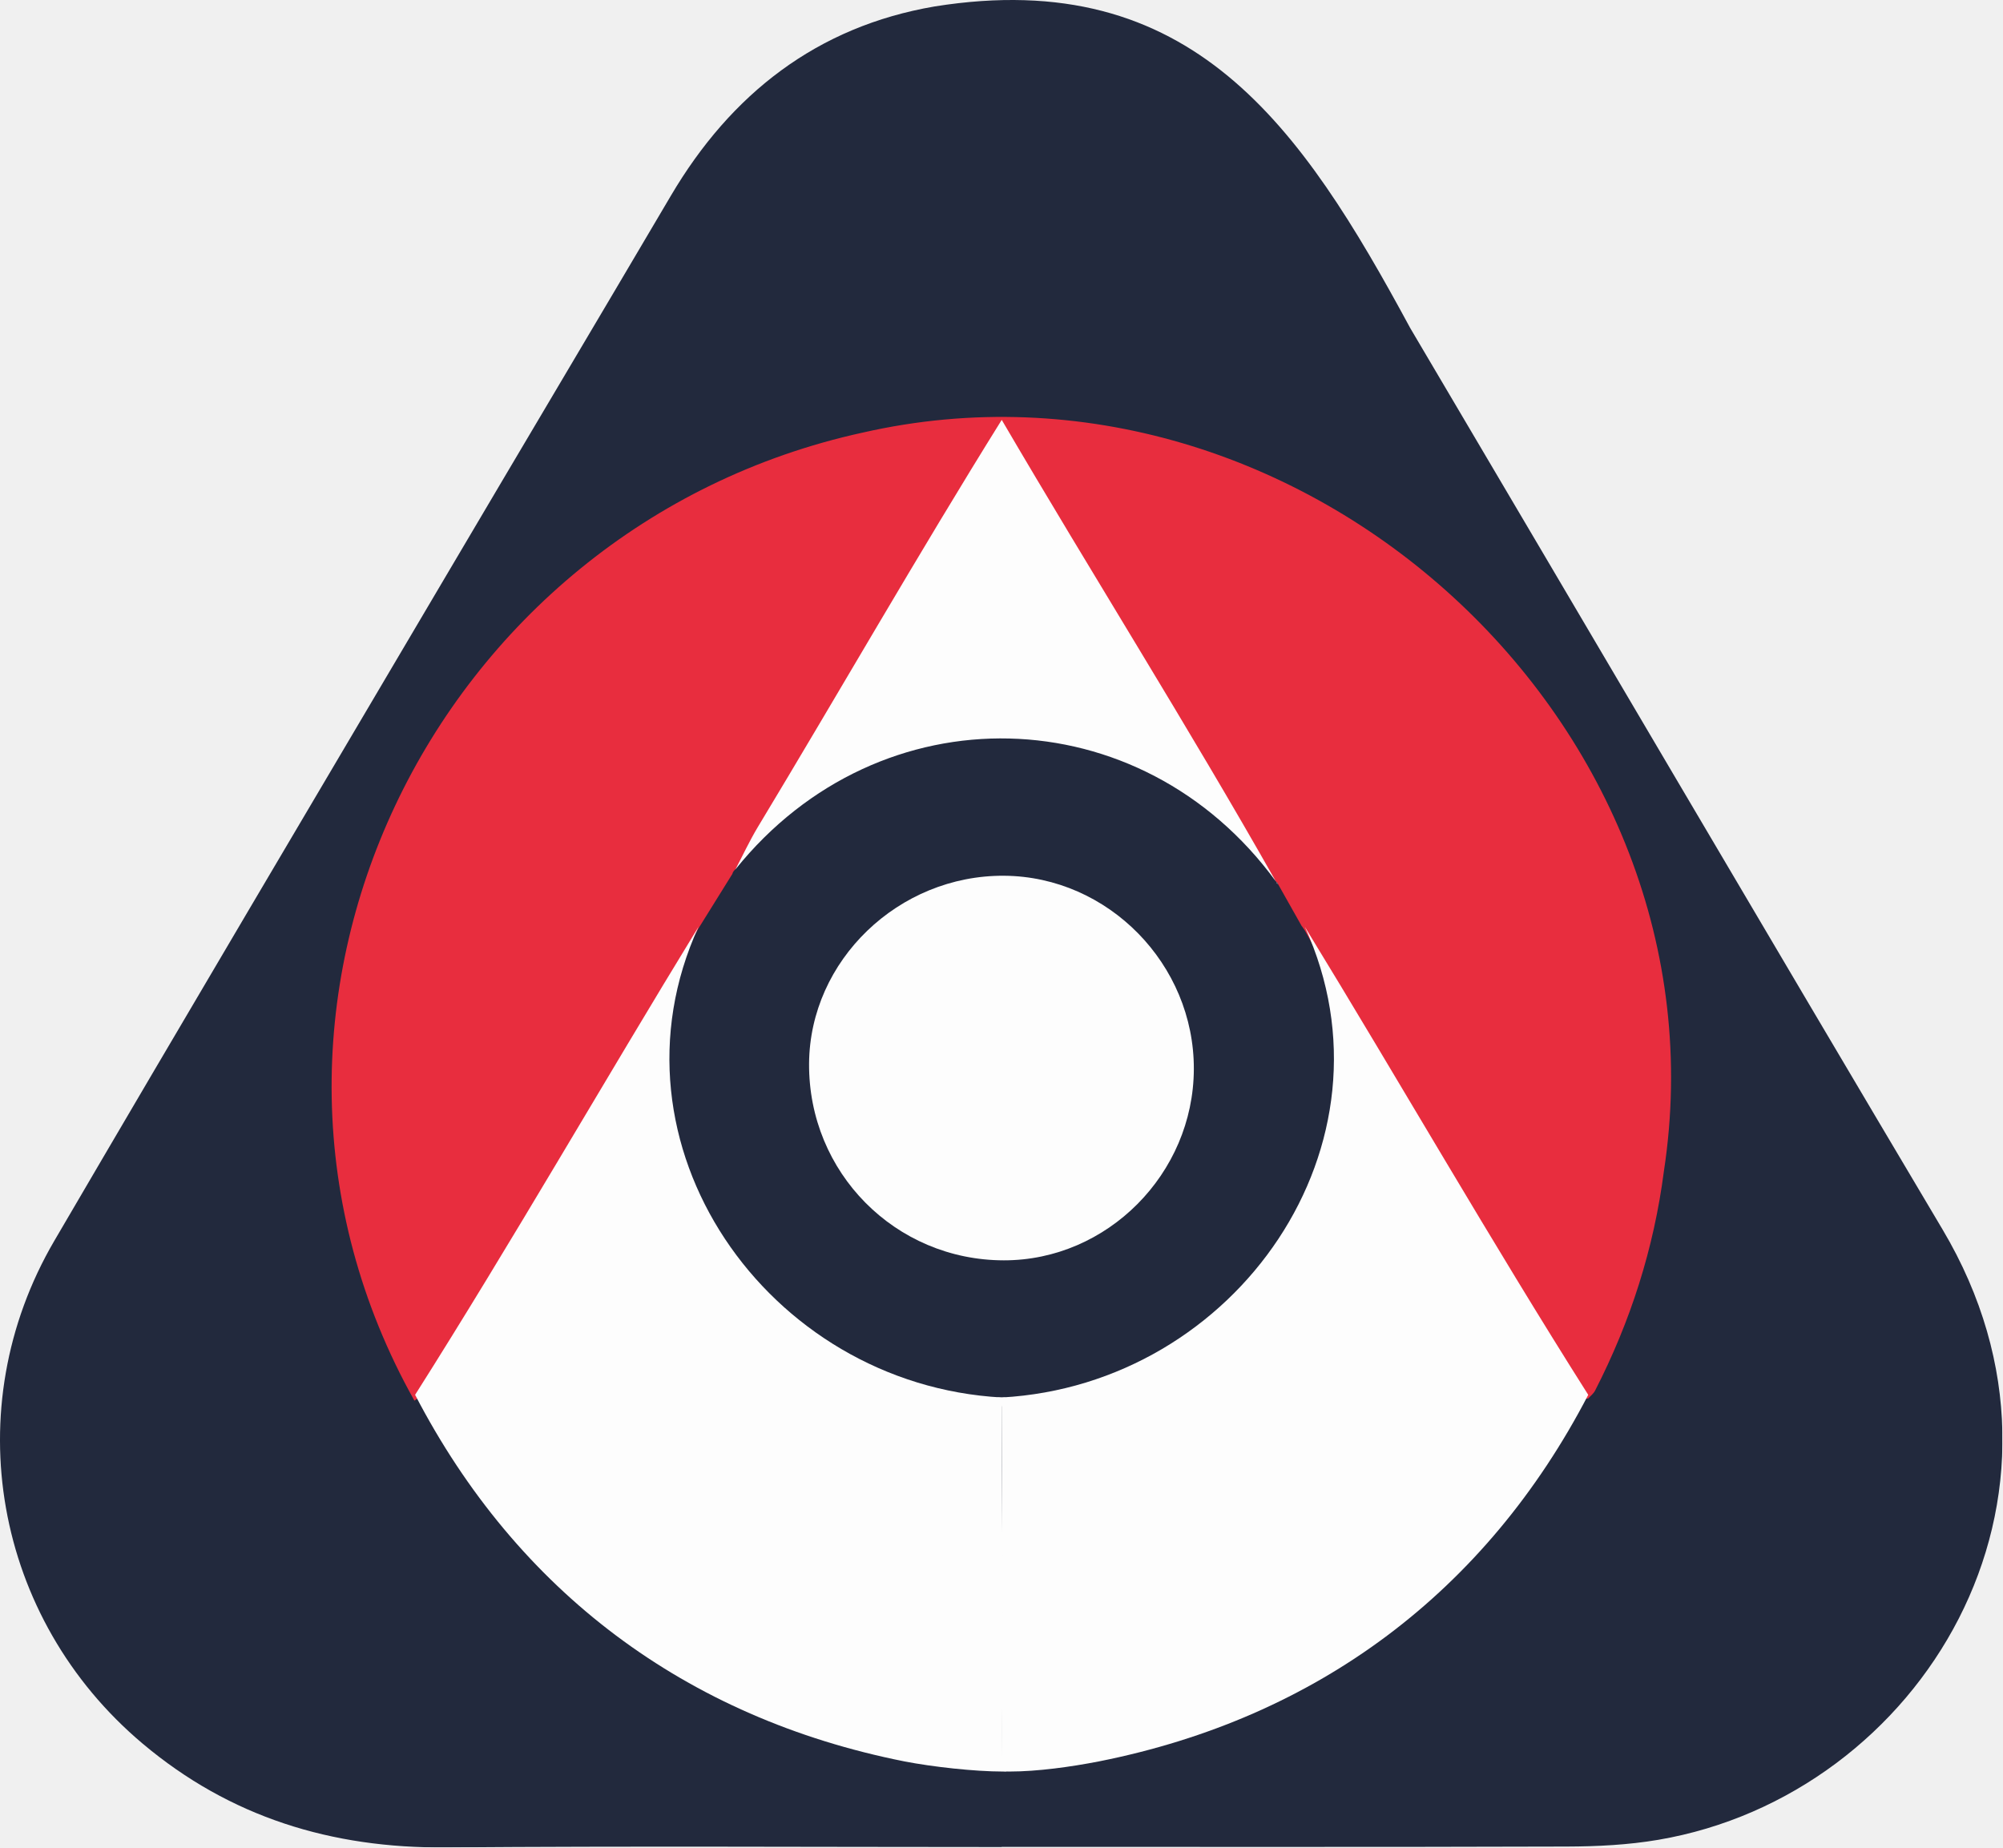
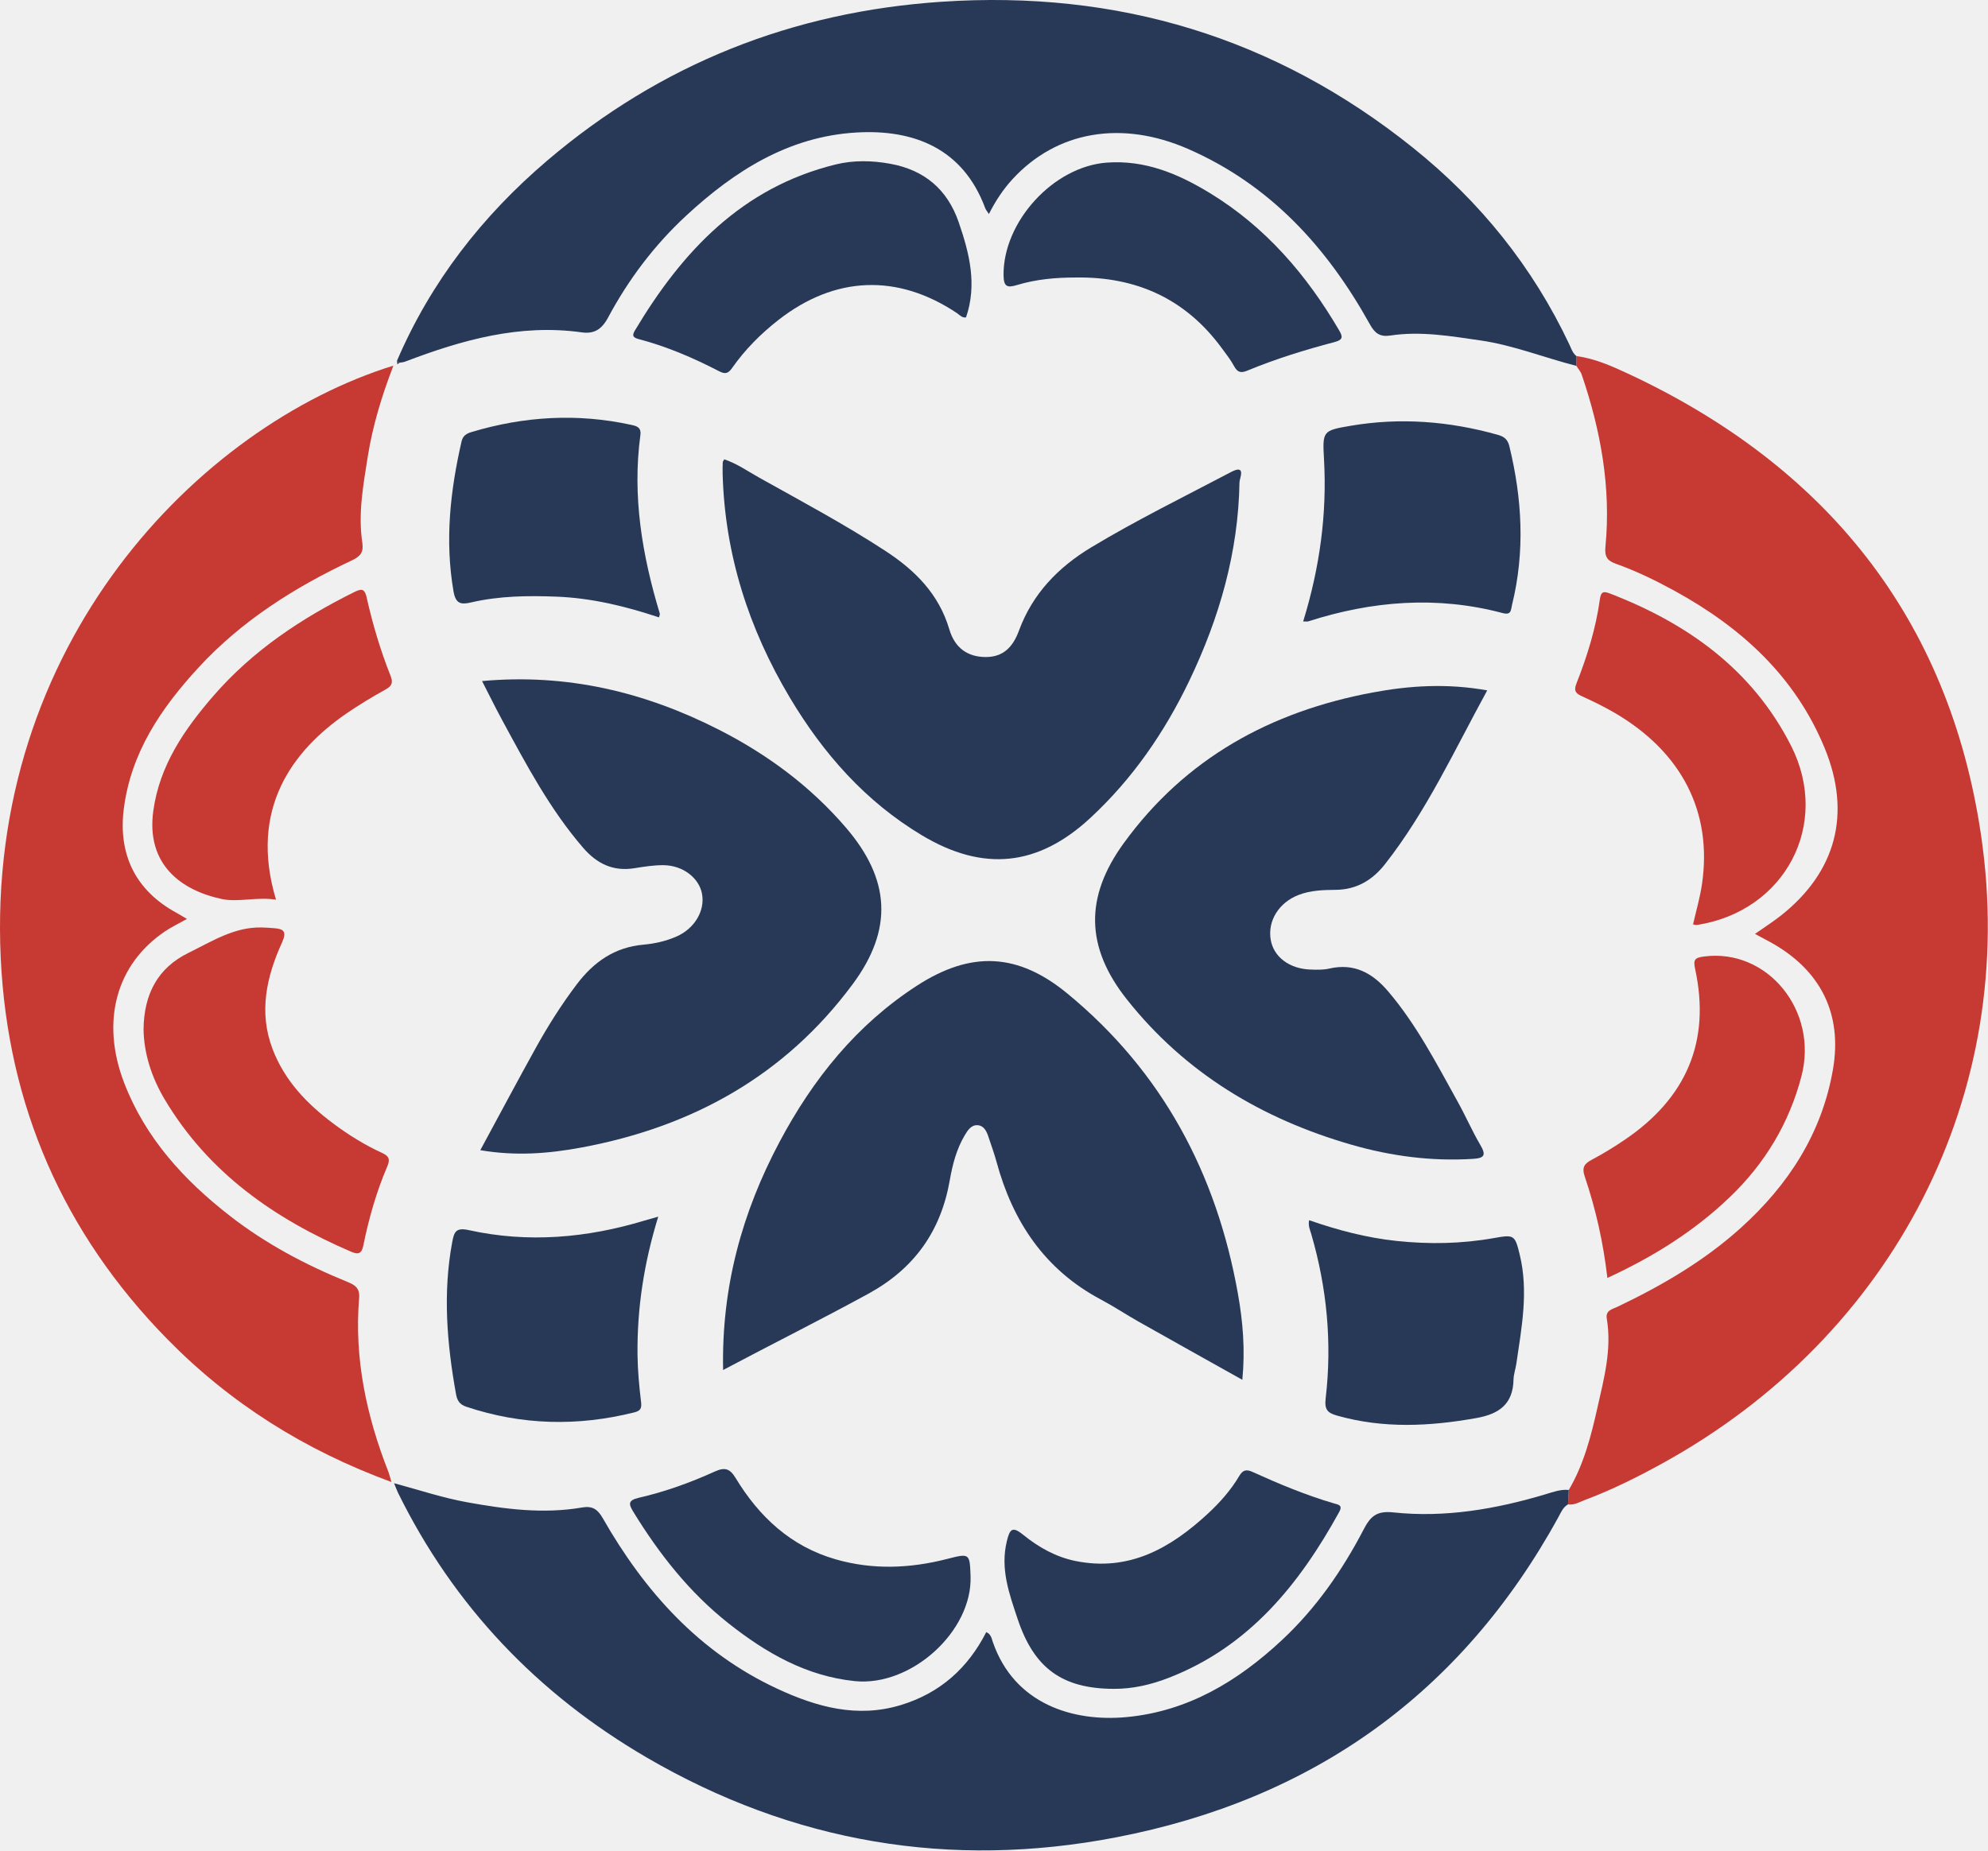
- <svg xmlns="http://www.w3.org/2000/svg" height="2048" viewBox="0 0 2220 2048" width="2220">
+ <svg xmlns="http://www.w3.org/2000/svg" height="2048" viewBox="0 0 2200 2048" width="2200">
  <mask id="a" fill="#fff">
-     <path d="m0 0h2219.398v2048h-2219.398z" fill="#fff" fill-rule="evenodd" />
+     <path d="m0 0h435.381v1235.642h-435.381z" fill="#fff" fill-rule="evenodd" />
  </mask>
  <g fill="none" fill-rule="evenodd">
-     <path d="m1110.161 2047.548c-205.383 0-410.775-1.168-616.148.432-126.239.984-238.868-33.267-336.082-115.2-164.498-138.64-206.35-371.461-97.797-557.162 143.428-245.361 288.289-489.888 432.701-734.674 83.424-141.412 167.358-282.524 250.724-423.97 66.657-113.099 162.169-187.622 292.412-209.84 285.146-45.474 406.087 132.644 526.997 356.475 196.802 333.086 392.541 666.805 590.092 999.444 176.559 297.288-23.59 626.738-314.981 676.465-33.329 5.686-67.672 7.392-101.556 7.498-208.784.661-417.575.33-626.363.33z" fill="#22293d" mask="url(#a)" />
-     <path d="m956.293 479.531c485.224-110.508 963.671 323.906 887.864 818.796-11.097 85.729-36.982 166.565-76.297 243.298-1.692 3.303-4.995 5.782-7.549 8.645-7.699 1.846-9.647-4.498-12.323-9.112-97.296-169.548-208.273-339.896-301.79-509.743-1.113-1.6-2.23-3.204-3.344-4.805l.262.684c-8.884-15.759-17.764-31.517-26.648-47.276-.126-1.103-.718-1.822-1.777-2.149l-.627-.81c-103.663-160.994-197.537-328.094-296.672-491.897-5.598-10.338-9.912-10.011-16.102.283-96.857 158.543-189.021 320.133-286.174 478.332l.276-.385c-1.75 1.471-3.197 3.15-3.725 5.455-12.571 20.216-25.143 40.435-37.711 60.654-92.148 164.447-193.077 323.674-288.912 485.932-7.658 12.96-12.095 28.367-25.739 37.275-242.147-432.19 19.497-968.813 496.988-1073.177z" fill="#e82d3e" />
-     <path d="m1760.305 1546.258c-113.174 217.883-299.999 358.225-542.326 406.362-31.023 6.02-67.984 11.238-99.267 11.238-11.375 0-8.769-1.217-8.721-12.58.535-130.407.64-260.817.153-391.224-.048-12.415-10.707-10.862 0-10.862 260.248-14.332 446.008-280.944 336.055-521.777 105.468 172.381 206.07 348.296 314.106 518.842z" fill="#fdfdfd" />
-     <path d="m1112.596 1397.157c-120.389-.14-216.64-97.378-215.87-218.08.729-114.294 99.199-209.121 216.265-208.256 115.271.851 210.64 98.164 210.187 214.471-.46 115.898-95.978 212.002-210.582 211.866z" fill="#fdfdfd" />
-     <path d="m815.117 963.776c8.053-15.367 15.418-31.146 24.268-46.036 90.758-150.473 177.999-303.247 270.872-452.286 100.49 171.816 206.053 338.779 303.809 511.609-149.502-204.848-438.533-213.075-598.949-13.287" fill="#fdfdfd" />
-     <path d="m1076.575 1552.21c-.378-.562-.851-1.086-1.079-1.703-.065-.177.569-.613.953-.926 4.546.272 9.02.541 13.494.81.003.296.01.592.014.889-4.461.31-8.921.62-13.382.93" fill="#e82d3e" />
-     <g fill="#fdfdfd">
-       <path d="m811.667 968.846c1.243-1.818 2.486-3.637 3.725-5.451-1.239 1.815-2.482 3.633-3.725 5.451" />
-       <path d="m1414.69 977.869c.16 1.015.753 1.73 1.777 2.152-.62-.688-1.212-1.406-1.777-2.152" />
-       <path d="m1442.858 1026.613c-.003-.003.259.681.259.681s-.252-.678-.259-.681z" />
-       <path d="m460.083 1546.258c113.174 217.883 299.999 358.225 542.326 406.362 31.023 6.02 77.727 11.238 109.315 11.238 9.523 0-1.28-1.217-1.328-12.58-.181-44.213 1.404-88.245 1.328-132.459-.149-86.194-1.803-172.571-1.481-258.765.048-12.415 9.185-10.862 0-10.862-260.248-14.332-446.008-280.944-336.055-521.777-105.468 172.381-206.07 348.296-314.106 518.842z" />
+     <path d="m1736.07 1649.052c16.582-28.13 24.607-59.418 31.637-90.732 7.27-32.404 16.164-64.939 10.422-98.835-1.577-9.302 6.082-10.445 11.709-13.128 49.151-23.434 95.901-50.665 136.547-87.314 52.756-47.567 89.849-104.795 102.052-175.559 10.724-62.197-14.261-110.544-69.668-140.939-5.087-2.789-10.231-5.486-16.645-8.92 10.55-7.432 20.152-13.52 29.009-20.547 60.656-48.114 77.943-112.348 48.216-184.835-32.473-79.181-91.884-133.471-165.427-173.89-21.11-11.604-42.763-22.2-65.493-30.303-9.401-3.352-12.911-7.396-11.791-18.963 6.332-65.427-5.189-128.717-26.276-190.512-1.192-3.494-3.928-6.46-5.94-9.671.059-3.606.109-7.214.161-10.823 20.3 2.763 38.894 10.981 57.099 19.473 219.119 102.21 355.234 270.598 390.628 510.83 42.206 286.436-96.767 554.109-352.221 694.996-27.853 15.361-56.243 29.543-86.056 40.708-6.055 2.269-11.831 5.986-18.798 4.926.28-5.321.556-10.642.836-15.963" fill="#c73a34" />
+     <path d="m1736.07 1649.052c-.28 5.321-.556 10.642-.836 15.963-5.581 3.161-7.721 8.775-10.626 14.07-107.251 195.375-272.056 312.587-489.568 354.467-183.491 35.328-357.763 5.881-519.529-88.466-120.32-70.172-213.136-167.235-275.003-292.82-1.38-2.799-2.387-5.775-4.393-10.682 27.978 7.554 53.764 16.174 80.547 21.031 42.259 7.665 84.561 13.23 127.36 5.851 11.643-2.009 17.346 1.903 23.069 11.916 46.398 81.163 106.695 148.503 193.103 188.671 43.51 20.227 88.423 32.73 136.715 18.057 43.26-13.141 74.218-40.827 94.508-80.705 5.314 2.163 5.97 7.119 7.3 10.962 23.816 68.887 88.983 88.581 147.887 83.083 68.025-6.352 123.145-39.687 171.908-85.121 37.695-35.12 66.76-76.932 90.448-122.365 7.471-14.327 14.017-21.074 32.822-19.081 57.356 6.085 113.563-3.599 168.638-20.089 8.334-2.496 16.645-5.64 25.65-4.742" fill="#283957" />
+     <path d="m1744.583 394.083c-.053 3.609-.105 7.218-.161 10.823-35.483-8.992-69.618-22.858-106.138-28.14-33.115-4.791-66.168-10.497-99.681-5.413-11.712 1.778-17.195-2.601-22.733-12.572-47.172-84.936-110.083-154.081-200.768-193.811-74.189-32.503-145.915-19.7-194.637 33.372-10.29 11.208-18.657 23.78-26.105 38.538-1.877-2.937-3.355-4.554-4.063-6.457-24.521-66.217-79.135-87.528-142.816-83.754-74.828 4.432-134.515 42.486-187.891 91.802-35.308 32.618-64.07 70.774-86.675 112.997-7.277 13.596-15.858 18.252-29.233 16.375-68.532-9.608-132.378 8.393-195.289 32.374-1.999.764-4.251.866-6.385 1.274-.909-.708-1.818-1.419-2.723-2.13 37.429-87.268 94.225-160.205 166.093-221.457 125.832-107.241 271.865-164.934 436.661-175.964 194.667-13.026 369.12 39.394 521.673 161.631 74.172 59.431 132.592 131.825 173.205 218.128 2.084 4.425 3.487 9.262 7.669 12.384" fill="#283957" />
+     <path d="m206.864 612.424c-9.118 5.117-16.944 8.828-24.053 13.606-54.205 36.408-71.627 99.563-45.437 167.716 23.553 61.285 66.266 107.844 117.225 147.446 39.625 30.797 83.603 54.12 129.991 72.97 8.212 3.339 13.754 6.829 12.848 17.669-5.601 66.918 8.107 130.729 32.443 192.688.958 2.433 1.534 5.021 3.359 11.123-96.454-35.41-178.822-87.403-248.625-158.71-114.476-116.945-176.056-257.934-183.798-421.073-16.48-347.401 218.879-588.855 434.563-655.859-12.934 33.579-23.043 66.8-28.479 101.196-4.959 31.383-10.751 62.868-5.94 94.772 1.63 10.82-2.249 15.226-11.617 19.635-63.445 29.852-122.105 66.843-169.981 118.927-41.021 44.627-74.311 93.432-82.325 155.724-6.546 50.886 13.141 90.709 57.824 115.111 3.642 1.989 7.158 4.202 12.002 7.06" fill="#c73a34" mask="url(#a)" transform="translate(0 404.6497)" />
+     <path d="m800.226 1516.274c-1.874-92.052 21.083-174.496 62.299-252.171 37.017-69.767 85.47-130.08 152.484-173.366 59.77-38.607 111.545-36.108 166.224 8.9 105.177 86.583 165.138 199.435 188.747 332.508 5.433 30.636 8.094 61.604 4.837 94.989-39.447-22.101-77.432-43.273-115.299-64.66-13.813-7.801-27.047-16.655-41.047-24.083-62.114-32.957-97.567-85.937-115.618-152.289-2.578-9.47-5.97-18.719-9.058-28.051-1.959-5.917-4.863-12.005-11.475-12.667-7.438-.741-11.383 5.512-14.758 11.209-9.062 15.298-13.471 32.318-16.477 49.529-9.872 56.546-39.24 97.939-90.168 125.773-52.177 28.512-105.315 55.009-160.689 84.38" fill="#283957" />
+     <path d="m801.486 508.372c14.04 4.689 26.115 13.253 38.881 20.385 46.823 26.161 94.149 51.449 139.145 80.774 32.97 21.492 59.404 47.709 71.048 87.027 6.253 21.116 20.692 30.412 39.875 30.632 20.175.23 30.754-11.702 37.122-29.062 15.031-40.975 43.458-70.31 80.224-92.44 50.211-30.227 102.819-56.006 154.617-83.287 17.096-9.002 9.332 7.201 9.266 11.149-1.251 77.422-22.131 150.083-55.331 219.451-27.445 57.337-62.997 109.033-109.862 152.421-57.761 53.474-118.2 59.747-186 19.223-62.723-37.485-109.477-90.597-146.465-152.648-45.344-76.069-71.788-158.081-74.294-247.153-.125-4.379-.059-8.772.105-13.155.033-.922.882-1.814 1.669-3.319" fill="#283957" />
+     <path d="m531.526 1272.984c20.906-38.624 40.843-76.128 61.436-113.267 13.543-24.422 28.446-48.025 45.361-70.353 18.742-24.742 41.874-41.037 73.797-43.843 12.404-1.093 24.84-3.882 36.52-9.002 19.789-8.676 31.65-28.219 28.288-47.047-3.148-17.636-20.985-31.65-42.555-31.907-10.853-.128-21.801 1.676-32.582 3.388-23.467 3.721-41.39-5.173-56.457-22.631-36.819-42.654-62.908-92.062-89.526-141.143-7.494-13.823-14.419-27.959-22.351-43.405 94.192-8.564 180.179 12.219 261.727 53.659 53.728 27.3 101.538 62.605 141.022 108.641 49.174 57.327 52.292 112.487 7.623 172.889-75.098 101.555-177.752 158.285-300.407 181.084-36.135 6.717-72.658 9.671-111.894 2.937" fill="#283957" />
+     <path d="m1645.816 764.103c-36.372 66.461-67.165 133.755-113.053 192.234-13.76 17.534-31.179 28.304-54.762 28.518-13.513.122-27.422.52-40.517 5.473-22.107 8.357-34.933 28.792-31.222 49.984 3.276 18.703 20.487 31.844 43.543 32.743 7.089.277 14.468.507 21.294-1.07 27.58-6.368 47.886 5.058 65.015 25.16 31.521 36.994 53.576 79.974 76.971 122.078 8.769 15.779 15.98 32.443 25.104 47.998 6.401 10.915 4.989 14.561-7.995 15.377-45.944 2.894-90.867-3.033-134.808-15.706-98.802-28.499-183.666-79.237-248.207-160.577-45.934-57.886-47.001-113.323-3.609-173.103 68.285-94.07 162.731-145.707 275.326-166.758 41.14-7.692 82.592-10.326 126.919-2.351" fill="#283957" />
+     <path d="m1232.313 1869.18c-56.918-.23-87.946-22.914-106.072-77.103-9.388-28.077-19.526-55.707-12.012-86.392 3.158-12.898 5.779-16.984 17.847-7.188 17.089 13.872 36.237 24.735 58.166 29.18 59.411 12.032 105.358-14.337 146.672-52.621 13.257-12.282 25.324-25.95 34.571-41.62 3.974-6.734 8.018-7.343 14.616-4.346 29.371 13.332 59.121 25.749 90.145 34.831 4.765 1.396 9.961 1.887 5.805 9.427-44.324 80.448-99.955 149.24-188.911 183.709-19.516 7.56-39.724 12.252-60.827 12.124" fill="#283957" />
+     <path d="m158.857 1139.215c.435-39.226 15.934-68.061 49.628-84.558 25.802-12.628 50.751-28.91 81.334-28.166 4.379.105 8.755.438 13.125.764 10.833.807 14.807 3.434 9.147 15.901-17.149 37.755-25.993 76.935-10.491 117.791 13.316 35.087 38.206 60.932 67.679 82.892 16.73 12.463 34.449 23.425 53.408 32.124 7.432 3.408 9.437 6.727 5.963 14.827-12.121 28.245-20.507 57.742-26.605 87.834-1.824 8.989-5.499 10.175-13.527 6.727-84.953-36.487-157.996-87.475-206.327-168.671-14.544-24.435-22.924-50.8-23.336-77.465" fill="#c73a34" />
+     <g fill="#283957">
+       <path d="m1069.034 351.308c-4.613.659-7.079-2.796-10.155-4.847-65.763-43.866-135.006-41.14-197.588 7.787-19.546 15.282-36.912 32.76-51.123 53.053-4.547 6.493-7.952 6.885-14.472 3.513-28.199-14.57-57.284-27.136-88.048-35.278-6.118-1.62-8.937-3.237-5.212-9.48 52.328-87.686 118.605-158.621 222.366-184.035 19.901-4.873 40.379-4.416 60.399-.764 37.491 6.836 63.092 28.038 75.733 64.673 11.916 34.541 20.557 69.098 8.1 105.378" />
+       <path d="m1074.062 1744.422c2.193 60.916-65.631 122.579-128.167 116.181-53.771-5.505-98.489-31.337-139.803-64.014-43.086-34.08-76.51-76.556-105.101-123.129-5.338-8.693-6.431-12.934 6.23-15.841 28.782-6.609 56.671-16.665 83.57-28.864 11.057-5.015 16.763-3.698 23.224 6.971 26.075 43.046 61.12 75.799 110.672 90.076 41.047 11.828 82.23 10.158 123.33-.372 25.104-6.431 25.134-6.315 26.046 18.993" />
+       <path d="m1190.37 307.14c-21.884-.016-43.708 1.916-64.781 8.298-10.938 3.312-14.893 2.042-15.015-10.879-.556-59.233 55.163-120.205 114.173-124.574 42.562-3.151 79.474 12.506 114.377 33.83 61.215 37.396 106.612 90.053 142.596 151.44 4.182 7.135 5.12 10.724-4.989 13.378-32.736 8.591-65.088 18.62-96.415 31.574-6.711 2.776-10.764 2.2-14.455-4.682-3.853-7.181-9.012-13.691-13.862-20.3-40.043-54.544-94.607-79.177-161.628-78.084" />
+       <path d="m1442.142 687.803c18.288-59.421 26.467-118.661 23.056-179.379-1.758-31.373-1.554-31.907 29.566-37.195 54.9-9.335 109.115-5.048 162.602 9.98 6.618 1.86 10.971 4.537 12.917 12.516 14.225 58.37 17.494 116.761 3.033 175.582-1.462 5.94-.612 11.821-10.586 9.177-72.605-19.249-144.272-13.477-215.148 9.279-.945.306-2.071.04-5.44.04" />
+       <path d="m1448.725 1350.501c31.683 10.994 63.563 19.43 96.751 22.937 36.22 3.829 72.091 3.187 107.887-3.197 22.246-3.968 23.122-3.507 28.456 18.485 9.822 40.501 2.107 80.468-3.754 120.478-.869 5.943-3.013 11.804-3.141 17.735-.593 27.004-15.733 37.972-40.965 42.499-51.824 9.302-103.086 11.831-154.377-2.7-10.543-2.987-13.997-6.655-12.542-19.101 7.195-61.528 1.406-122.243-15.934-181.776-1.347-4.626-3.612-9.019-2.381-15.361" />
+       <path d="m728.439 1346.558c-15.881 51.561-23.497 101.677-22.934 152.846.191 17.475 1.841 34.992 3.935 52.358.853 7.093-.761 9.737-7.494 11.423-62.628 15.667-124.538 14.287-185.987-6.273-7.731-2.585-10.109-7.277-11.337-14.09-10.056-55.832-14.679-111.736-4.172-168.141 2.14-11.495 4.195-16.319 18.462-13.181 65.595 14.429 130.505 8.696 194.469-10.652 4.099-1.241 8.242-2.354 15.058-4.29" />
    </g>
+     <path d="m305.471 995.756c-21.251-3.372-41.89 3.122-60.122-.767-45.506-9.71-83.734-38.588-75.72-97.399 6.865-50.386 34.429-90.406 66.704-127.607 43.425-50.053 97.436-85.848 156.343-115.016 8.416-4.165 11.133-2.427 13.112 6.388 6.589 29.371 15.143 58.229 26.276 86.211 3.023 7.6 2.061 11.426-5.324 15.515-14.811 8.202-29.381 16.987-43.329 26.576-59.635 40.995-108.223 105.621-77.939 206.099" fill="#c73a34" />
+     <path d="m1873.585 1023.14c3.355-14.863 7.698-29.582 9.901-44.613 11.706-79.954-22.493-146.527-97.284-189.939-11.33-6.576-23.168-12.361-35.104-17.781-7.07-3.21-9.911-5.818-6.47-14.537 11.851-30.043 21.442-60.903 25.861-93.01 1.278-9.272 4.672-8.89 11.63-6.197 85.96 33.257 157.321 84.278 199.985 168.384 44.166 87.067-6.724 183.047-103.991 198.263-1.495.234-3.131-.451-4.702-.708 0 0 .175.138.175.138" fill="#c73a34" />
+     <path d="m1778.796 1414.392c-4.587-39.592-12.931-76.388-25.031-112.174-3.586-10.599-.221-14.435 8.278-18.937 12.542-6.648 24.709-14.149 36.454-22.144 67.274-45.772 94.864-108.229 77.409-188.615-2.295-10.58-.379-12.562 9.845-13.902 70.007-9.164 126.787 59.849 107.827 132.464-13.599 52.075-40.488 96.734-79.355 133.922-39.128 37.435-84.307 65.838-135.427 89.385" fill="#c73a34" />
+     <path d="m729.263 683.305c-36.872-12.246-74.271-21.413-113.211-22.934-31.834-1.245-63.514-.869-94.709 6.381-11.09 2.578-17.056 1.755-19.47-12.265-9.681-56.168-3.662-111.147 8.923-165.967 1.488-6.487 5.647-8.732 11.136-10.379 58.232-17.458 117.08-20.942 176.669-7.906 6.098 1.334 11.245 2.71 10.056 11.498-9.127 67.518 2.061 132.898 21.492 197.354.257.856-.385 1.982-.886 4.218" fill="#283957" />
+     <path d="m442.007 401.492c-.751.573-1.505 1.146-2.256 1.719-.155-1.284-.306-2.565-.464-3.849.902.711 1.811 1.419 2.72 2.13" fill="#283957" />
+     <path d="m1873.412 1023.001c-.01.356-.023.708-.036 1.064.072-.306.142-.616.211-.922 0-.003-.175-.142-.175-.142" fill="#c73a34" />
  </g>
</svg>
